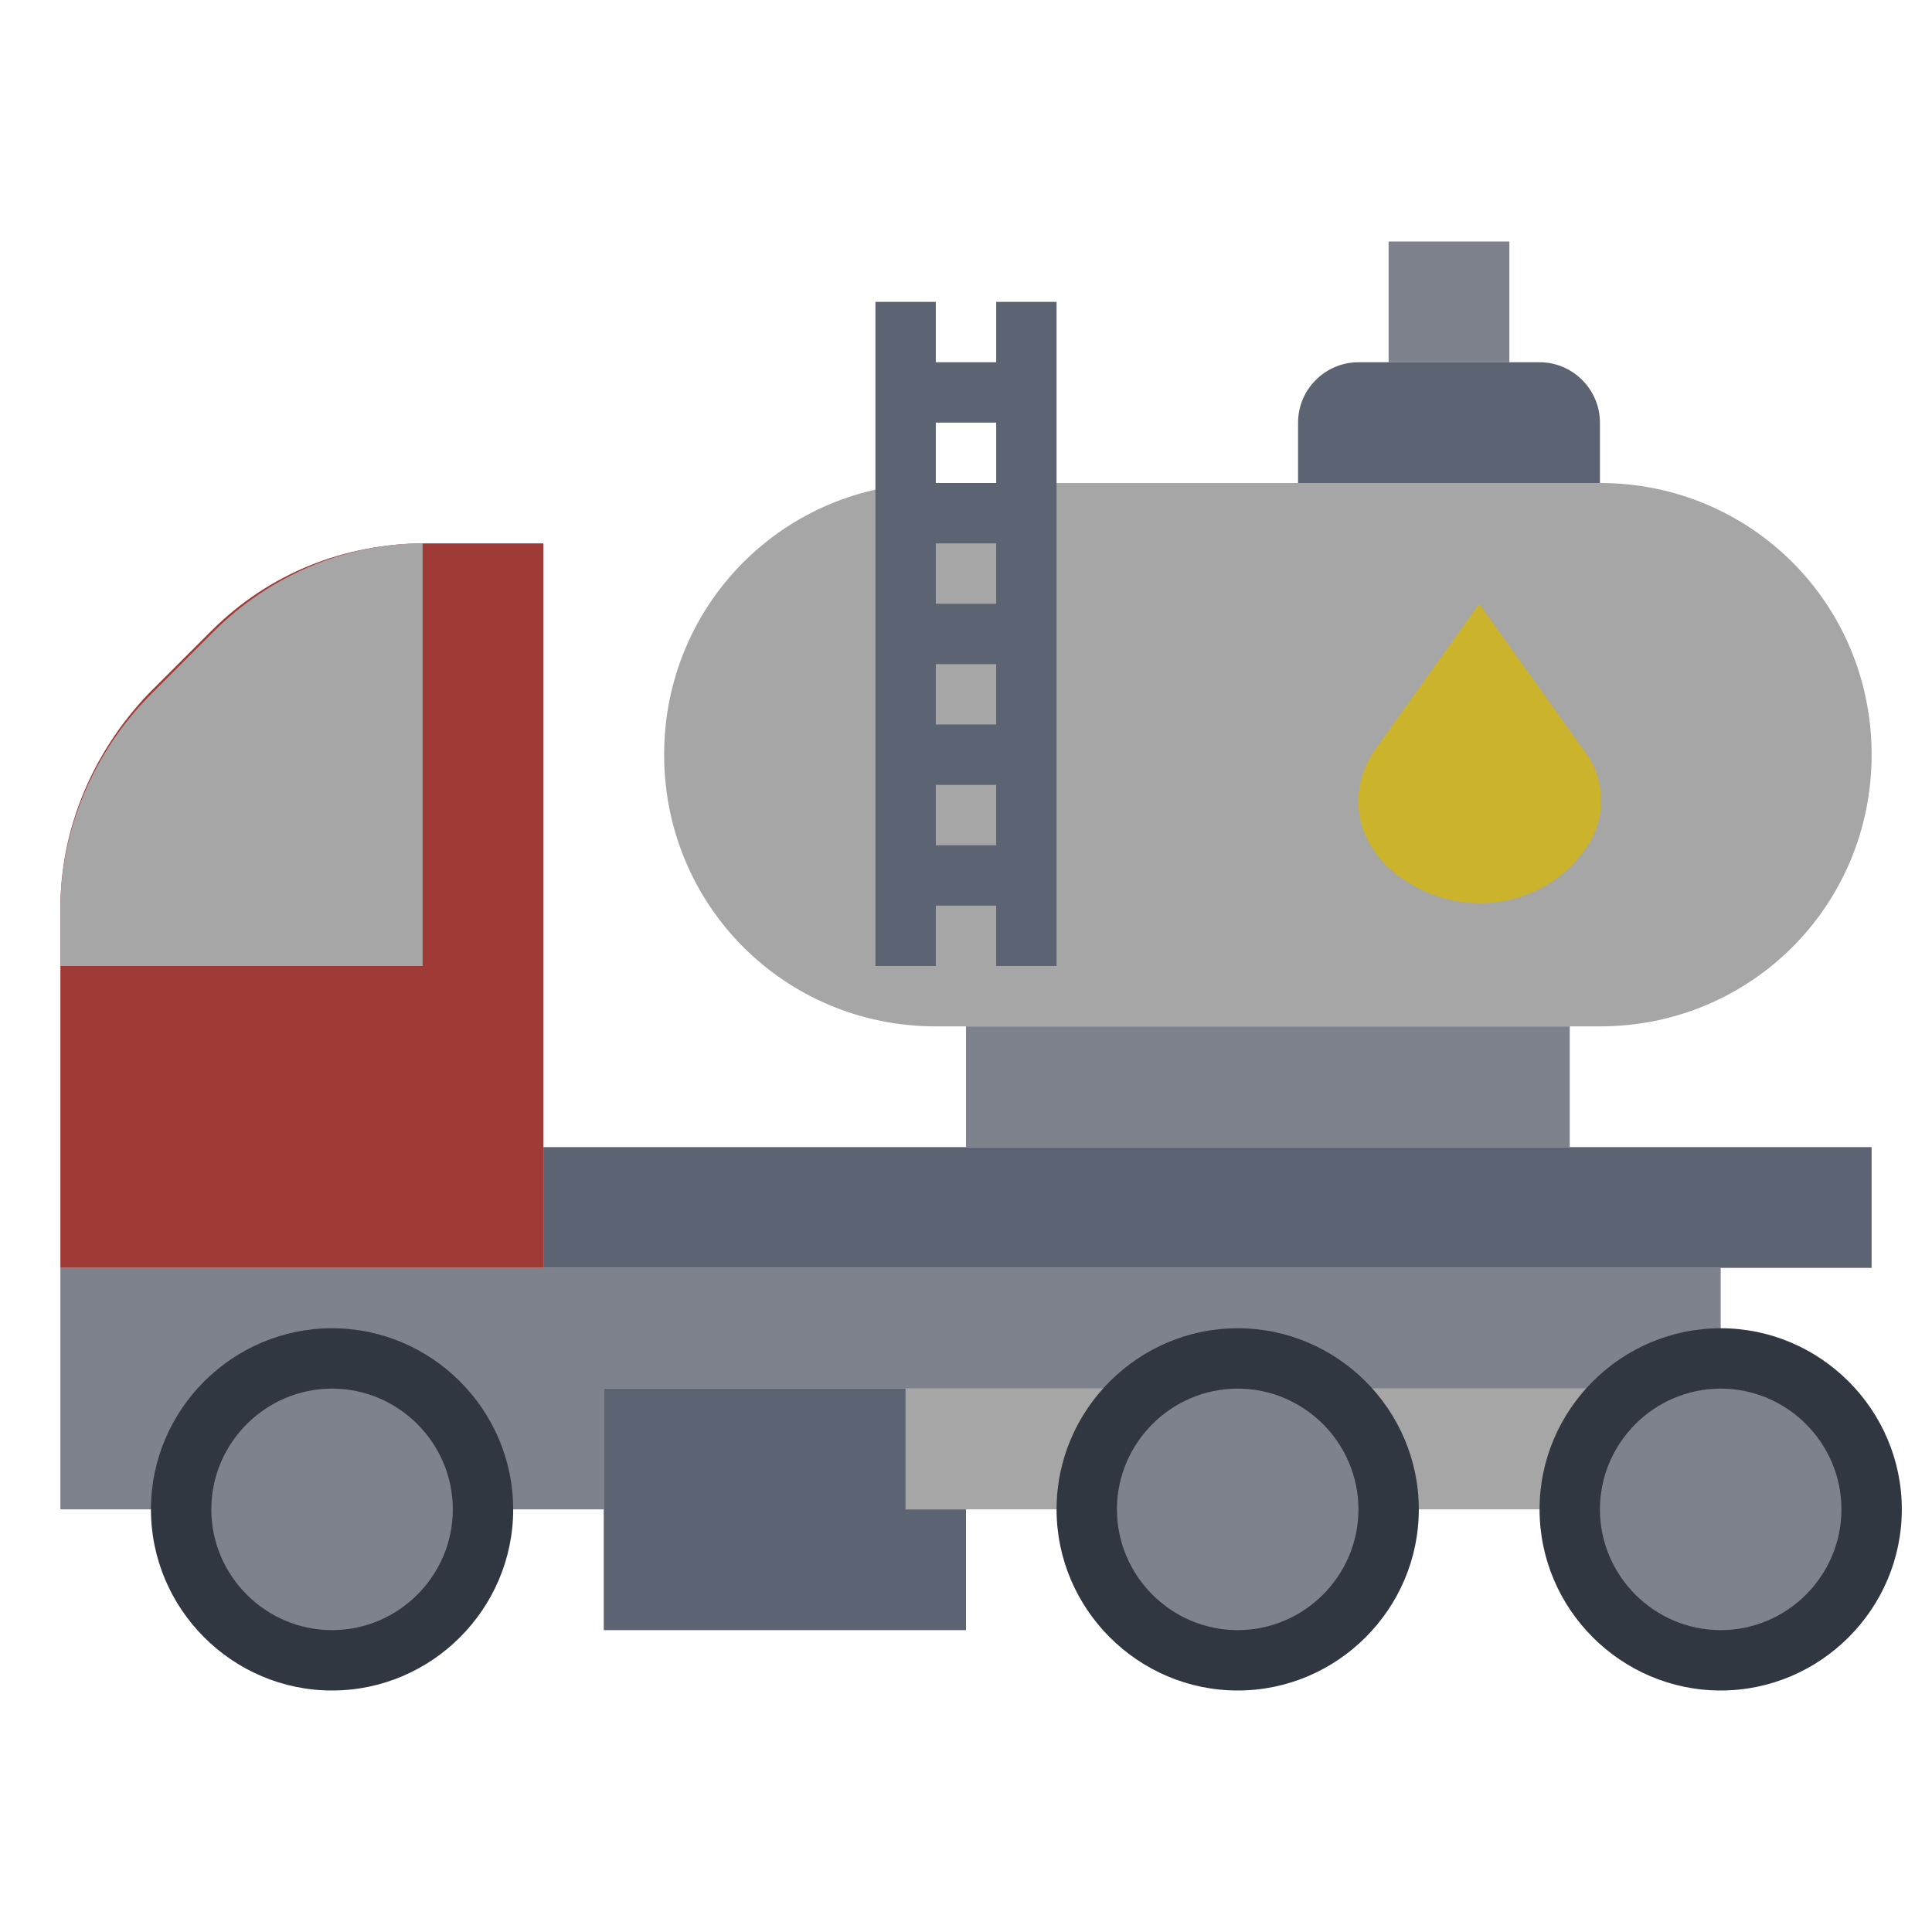
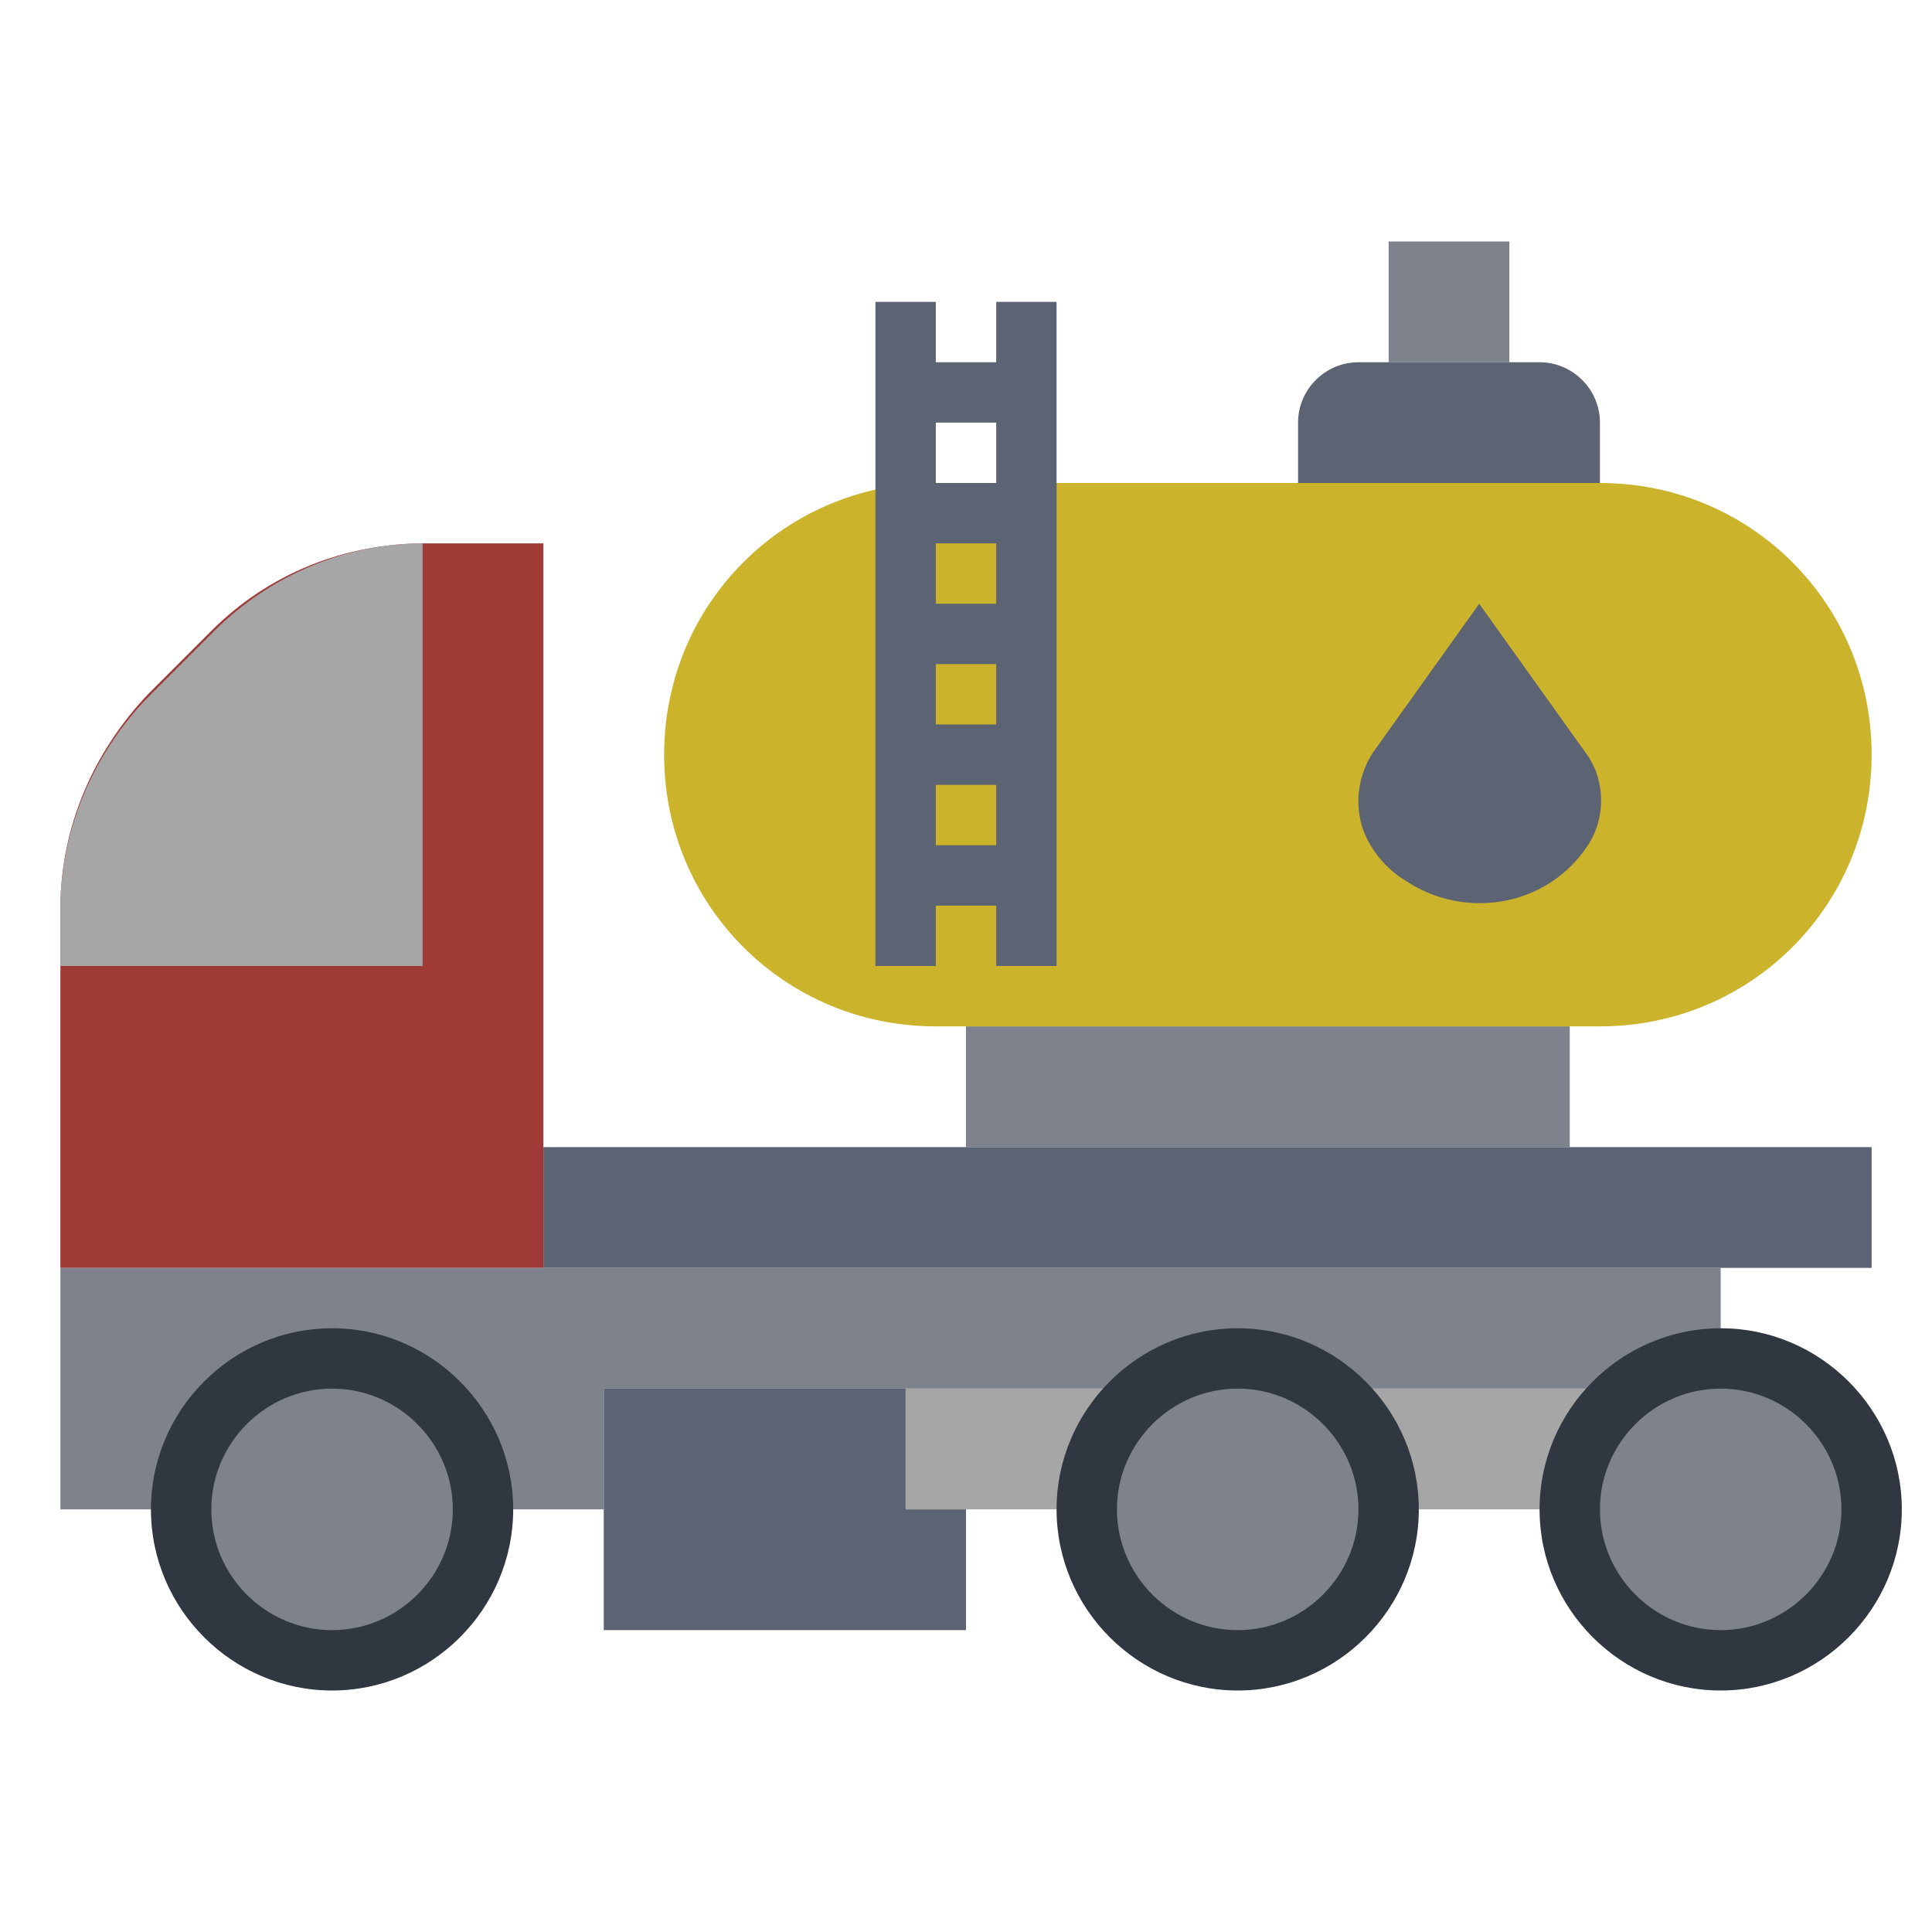
<svg xmlns="http://www.w3.org/2000/svg" width="800" height="800" viewBox="0 0 64 64" id="Layer_1" version="1.1" xml:space="preserve">
  <defs id="defs58" />
  <style type="text/css" id="style2">
	.st0{fill:#7D828C;}
	.st1{fill:#5C6373;}
	.st2{fill:#A6A6A6;}
	.st3{fill:#313740;}
	.st4{fill:#BF7D2C;}
	.st5{fill:#9F3A37;}
</style>
  <g id="Layer_12">
    <polyline class="st0" points="46,12 46,8 50,8 50,12  " id="polyline4" />
    <path class="st1" d="m 43,16 v -2 c 0,-1.1 0.9,-2 2,-2 h 6 c 1.1,0 2,0.9 2,2 v 2" id="path6" />
    <polyline class="st0" points="52,38 52,34 32,34 32,38  " id="polyline8" />
-     <polygon class="st0" points="20,50 20,46 57,46 57,42 2,42 2,50 " id="polygon10" />
+     <polygon class="st0" points="2,42 2,50 20,50 20,46 57,46 57,42 " id="polygon10" />
    <rect class="st2" height="4" width="26" x="30" y="46" id="rect12" />
    <rect class="st1" height="4" width="44" x="18" y="38" id="rect14" />
-     <path class="st2" d="m 31,16 h 22 c 5,0 9,4 9,9 v 0 c 0,5 -4,9 -9,9 H 31 c -5,0 -9,-4 -9,-9 v 0 c 0,-5 4,-9 9,-9 z" id="path16" />
+     <path class="st2" d="m 31,16 h 22 c 5,0 9,4 9,9 v 0 c 0,5 -4,9 -9,9 H 31 c -5,0 -9,-4 -9,-9 v 0 c 0,-5 4,-9 9,-9 z" id="path16" style="fill:#cbb32b;fill-opacity:1" />
    <rect class="st1" height="22" width="2" x="33" y="10" id="rect18" />
    <rect class="st1" height="22" width="2" x="29" y="10" id="rect20" />
    <rect class="st1" height="2" width="4" x="30" y="20" id="rect22" />
    <rect class="st1" height="2" width="4" x="30" y="16" id="rect24" />
    <rect class="st1" height="2" width="4" x="30" y="24" id="rect26" />
    <rect class="st1" height="2" width="4" x="30" y="12" id="rect28" />
    <rect class="st1" height="2" width="4" x="30" y="28" id="rect30" />
    <circle class="st0" cx="57" cy="50" r="5" id="circle32" />
    <path class="st3" d="m 57,56 c -3.3,0 -6,-2.7 -6,-6 0,-3.3 2.7,-6 6,-6 3.3,0 6,2.7 6,6 0,3.3 -2.7,6 -6,6 z m 0,-10 c -2.2,0 -4,1.8 -4,4 0,2.2 1.8,4 4,4 2.2,0 4,-1.8 4,-4 0,-2.2 -1.8,-4 -4,-4 z" id="path34" />
    <circle class="st0" cx="41" cy="50" r="5" id="circle36" />
    <path class="st3" d="m 41,56 c -3.3,0 -6,-2.7 -6,-6 0,-3.3 2.7,-6 6,-6 3.3,0 6,2.7 6,6 0,3.3 -2.7,6 -6,6 z m 0,-10 c -2.2,0 -4,1.8 -4,4 0,2.2 1.8,4 4,4 2.2,0 4,-1.8 4,-4 0,-2.2 -1.8,-4 -4,-4 z" id="path38" />
    <circle class="st0" cx="11" cy="50" r="5" id="circle40" />
    <path class="st3" d="m 11,56 c -3.3,0 -6,-2.7 -6,-6 0,-3.3 2.7,-6 6,-6 3.3,0 6,2.7 6,6 0,3.3 -2.7,6 -6,6 z m 0,-10 c -2.2,0 -4,1.8 -4,4 0,2.2 1.8,4 4,4 2.2,0 4,-1.8 4,-4 0,-2.2 -1.8,-4 -4,-4 z" id="path42" />
-     <polygon class="st1" points="32,50 30,50 30,46 20,46 20,54 32,54 " id="polygon44" />
+     <polygon class="st1" points="20,54 32,54 32,50 30,50 30,46 20,46 " id="polygon44" />
    <rect class="st2" height="2" width="4" x="11" y="35" id="rect46" />
-     <path class="st4" d="m 52.5,24.9 c 0.7,0.9 0.7,2.2 0.1,3.1 -1.3,2 -4,2.5 -6,1.2 -0.5,-0.3 -0.9,-0.7 -1.2,-1.2 -0.6,-1 -0.5,-2.2 0.1,-3.1 L 49,20 Z" id="path48" style="fill:#cbb32b;fill-opacity:1" />
+     <path class="st4" d="m 52.5,24.9 c 0.7,0.9 0.7,2.2 0.1,3.1 -1.3,2 -4,2.5 -6,1.2 -0.5,-0.3 -0.9,-0.7 -1.2,-1.2 -0.6,-1 -0.5,-2.2 0.1,-3.1 L 49,20 Z" id="path48" style="fill:#5c6373;fill-opacity:1" />
    <path class="st5" d="M 18,42 H 2 V 30.1 C 2,27.4 3.1,24.9 4.9,23 L 7,20.9 C 8.9,19 11.4,18 14.1,18 H 18 Z" id="path50" />
    <path class="st2" d="M 2,32 H 14 V 18 c -2.6,0 -5.1,1.1 -6.9,2.9 L 5,23 c -1.9,1.9 -3,4.5 -3,7.1 z" id="path52" />
  </g>
</svg>
